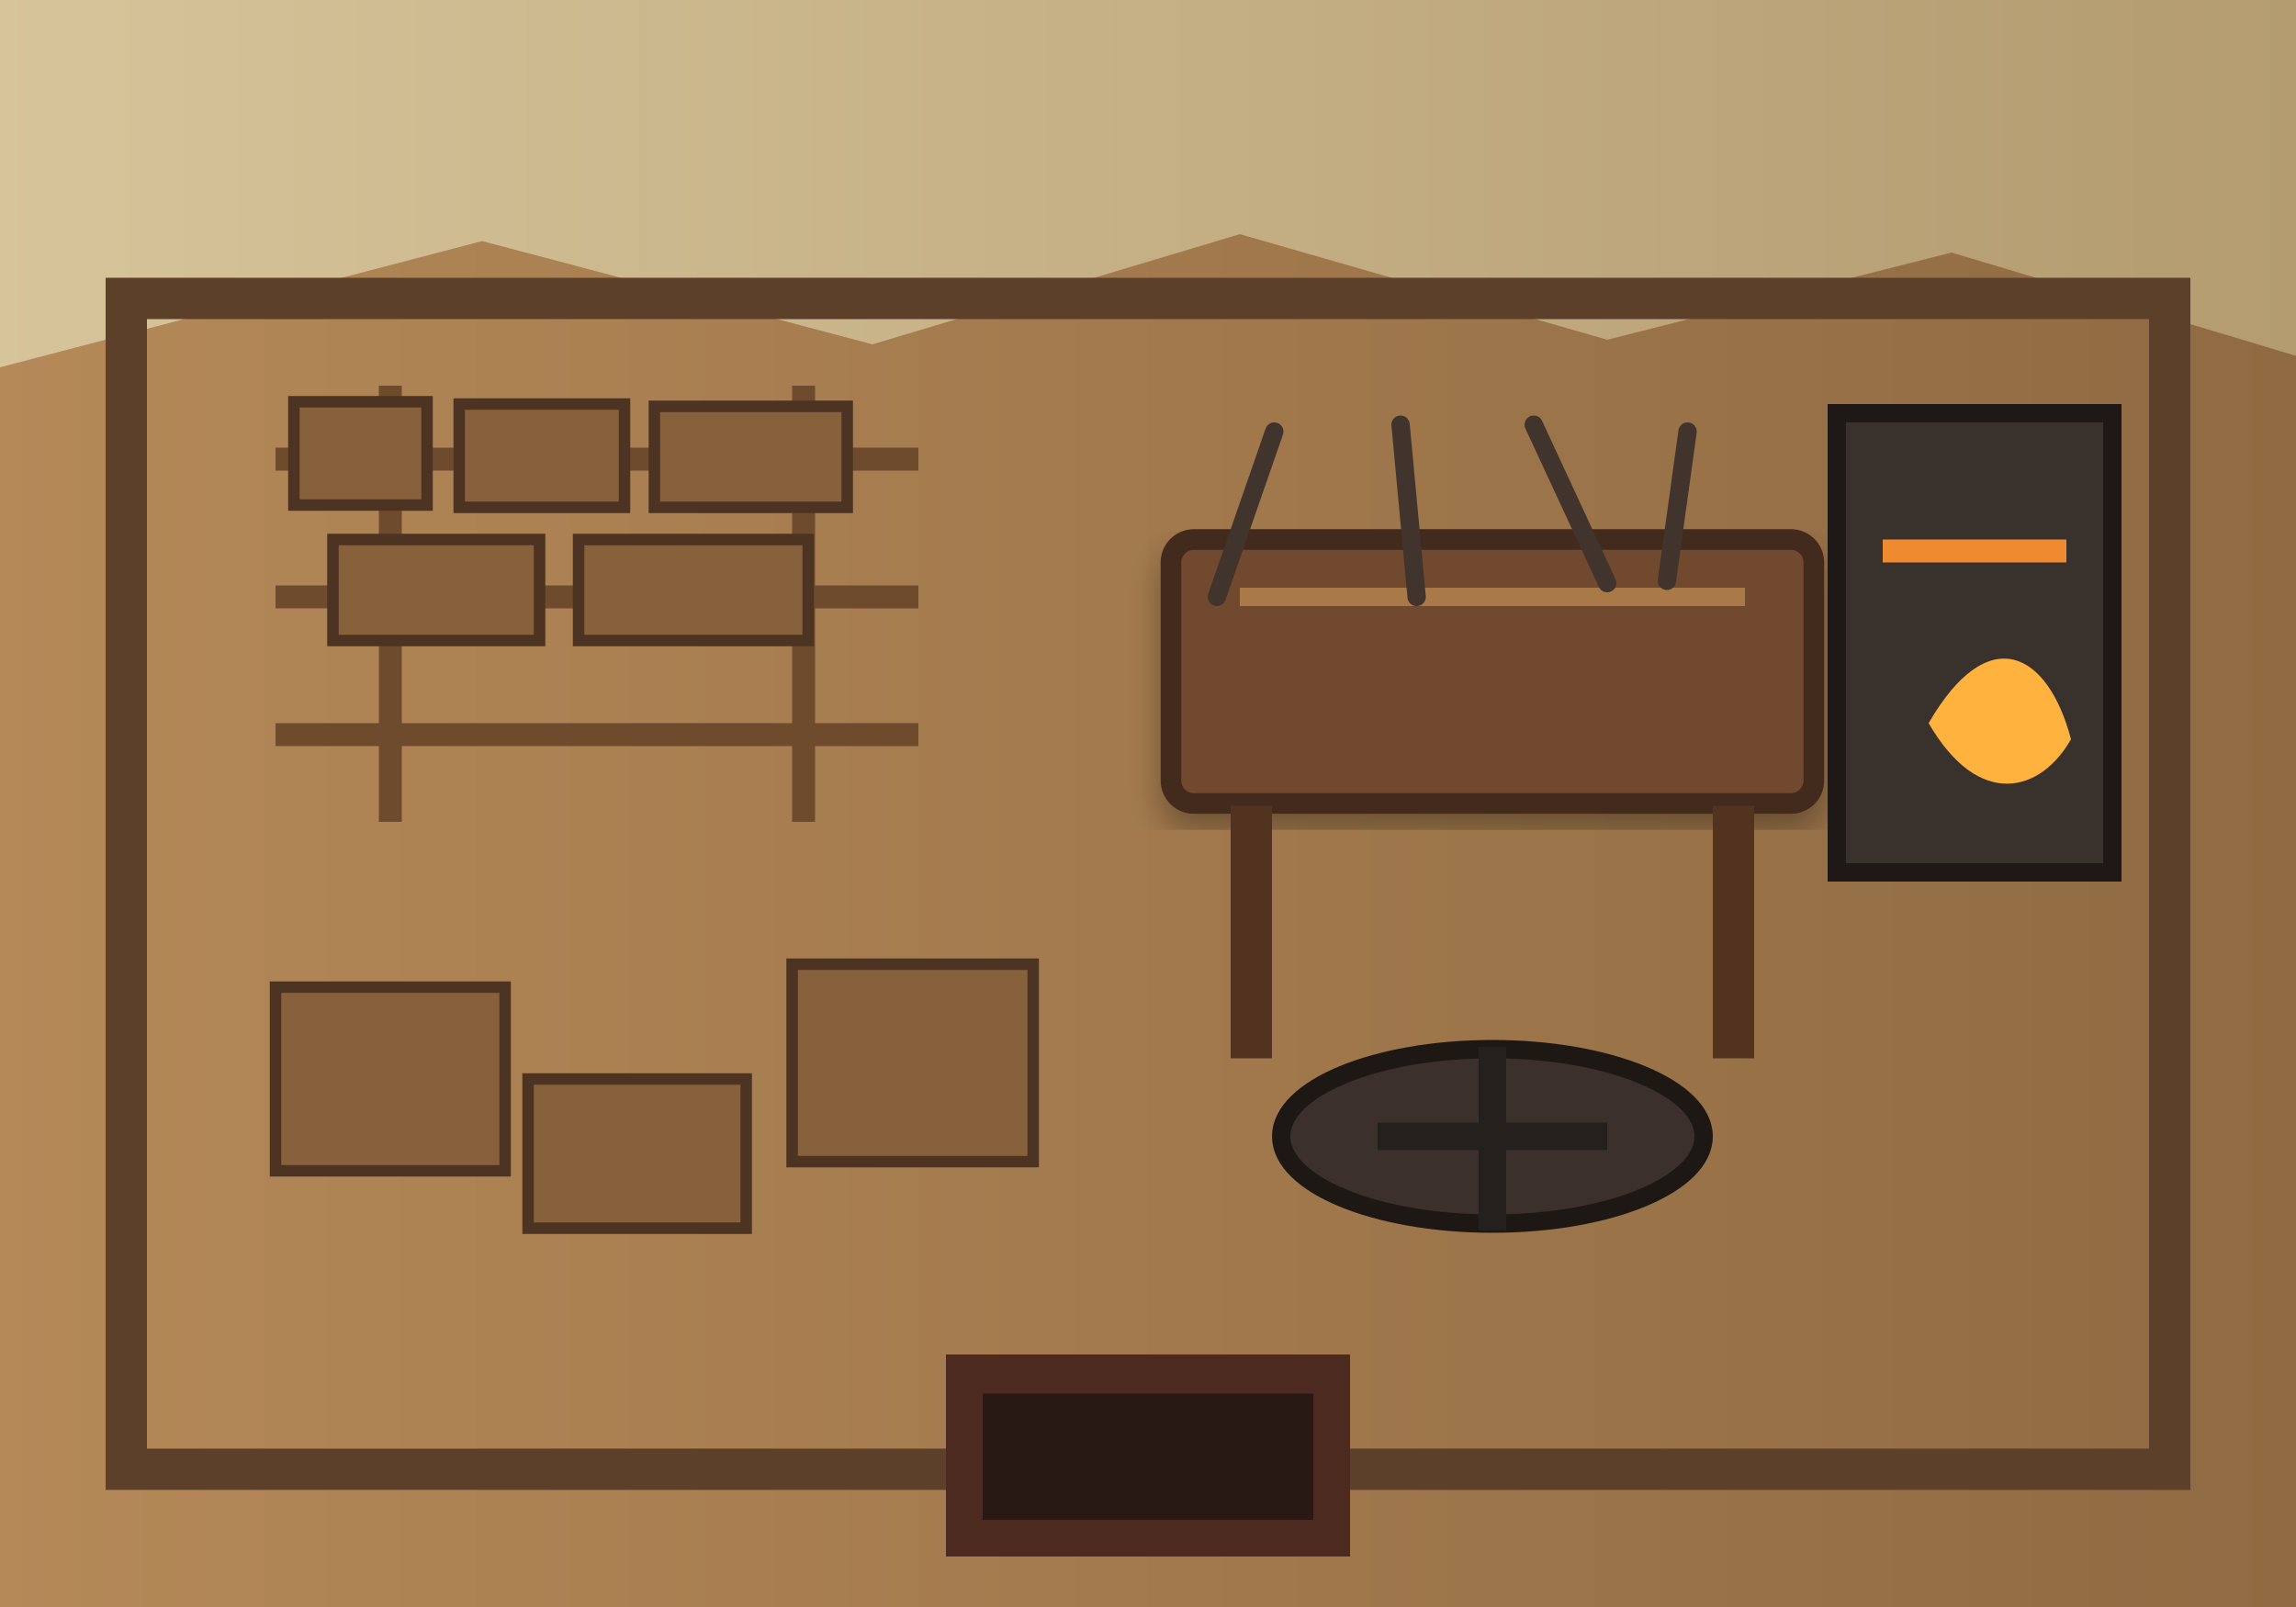
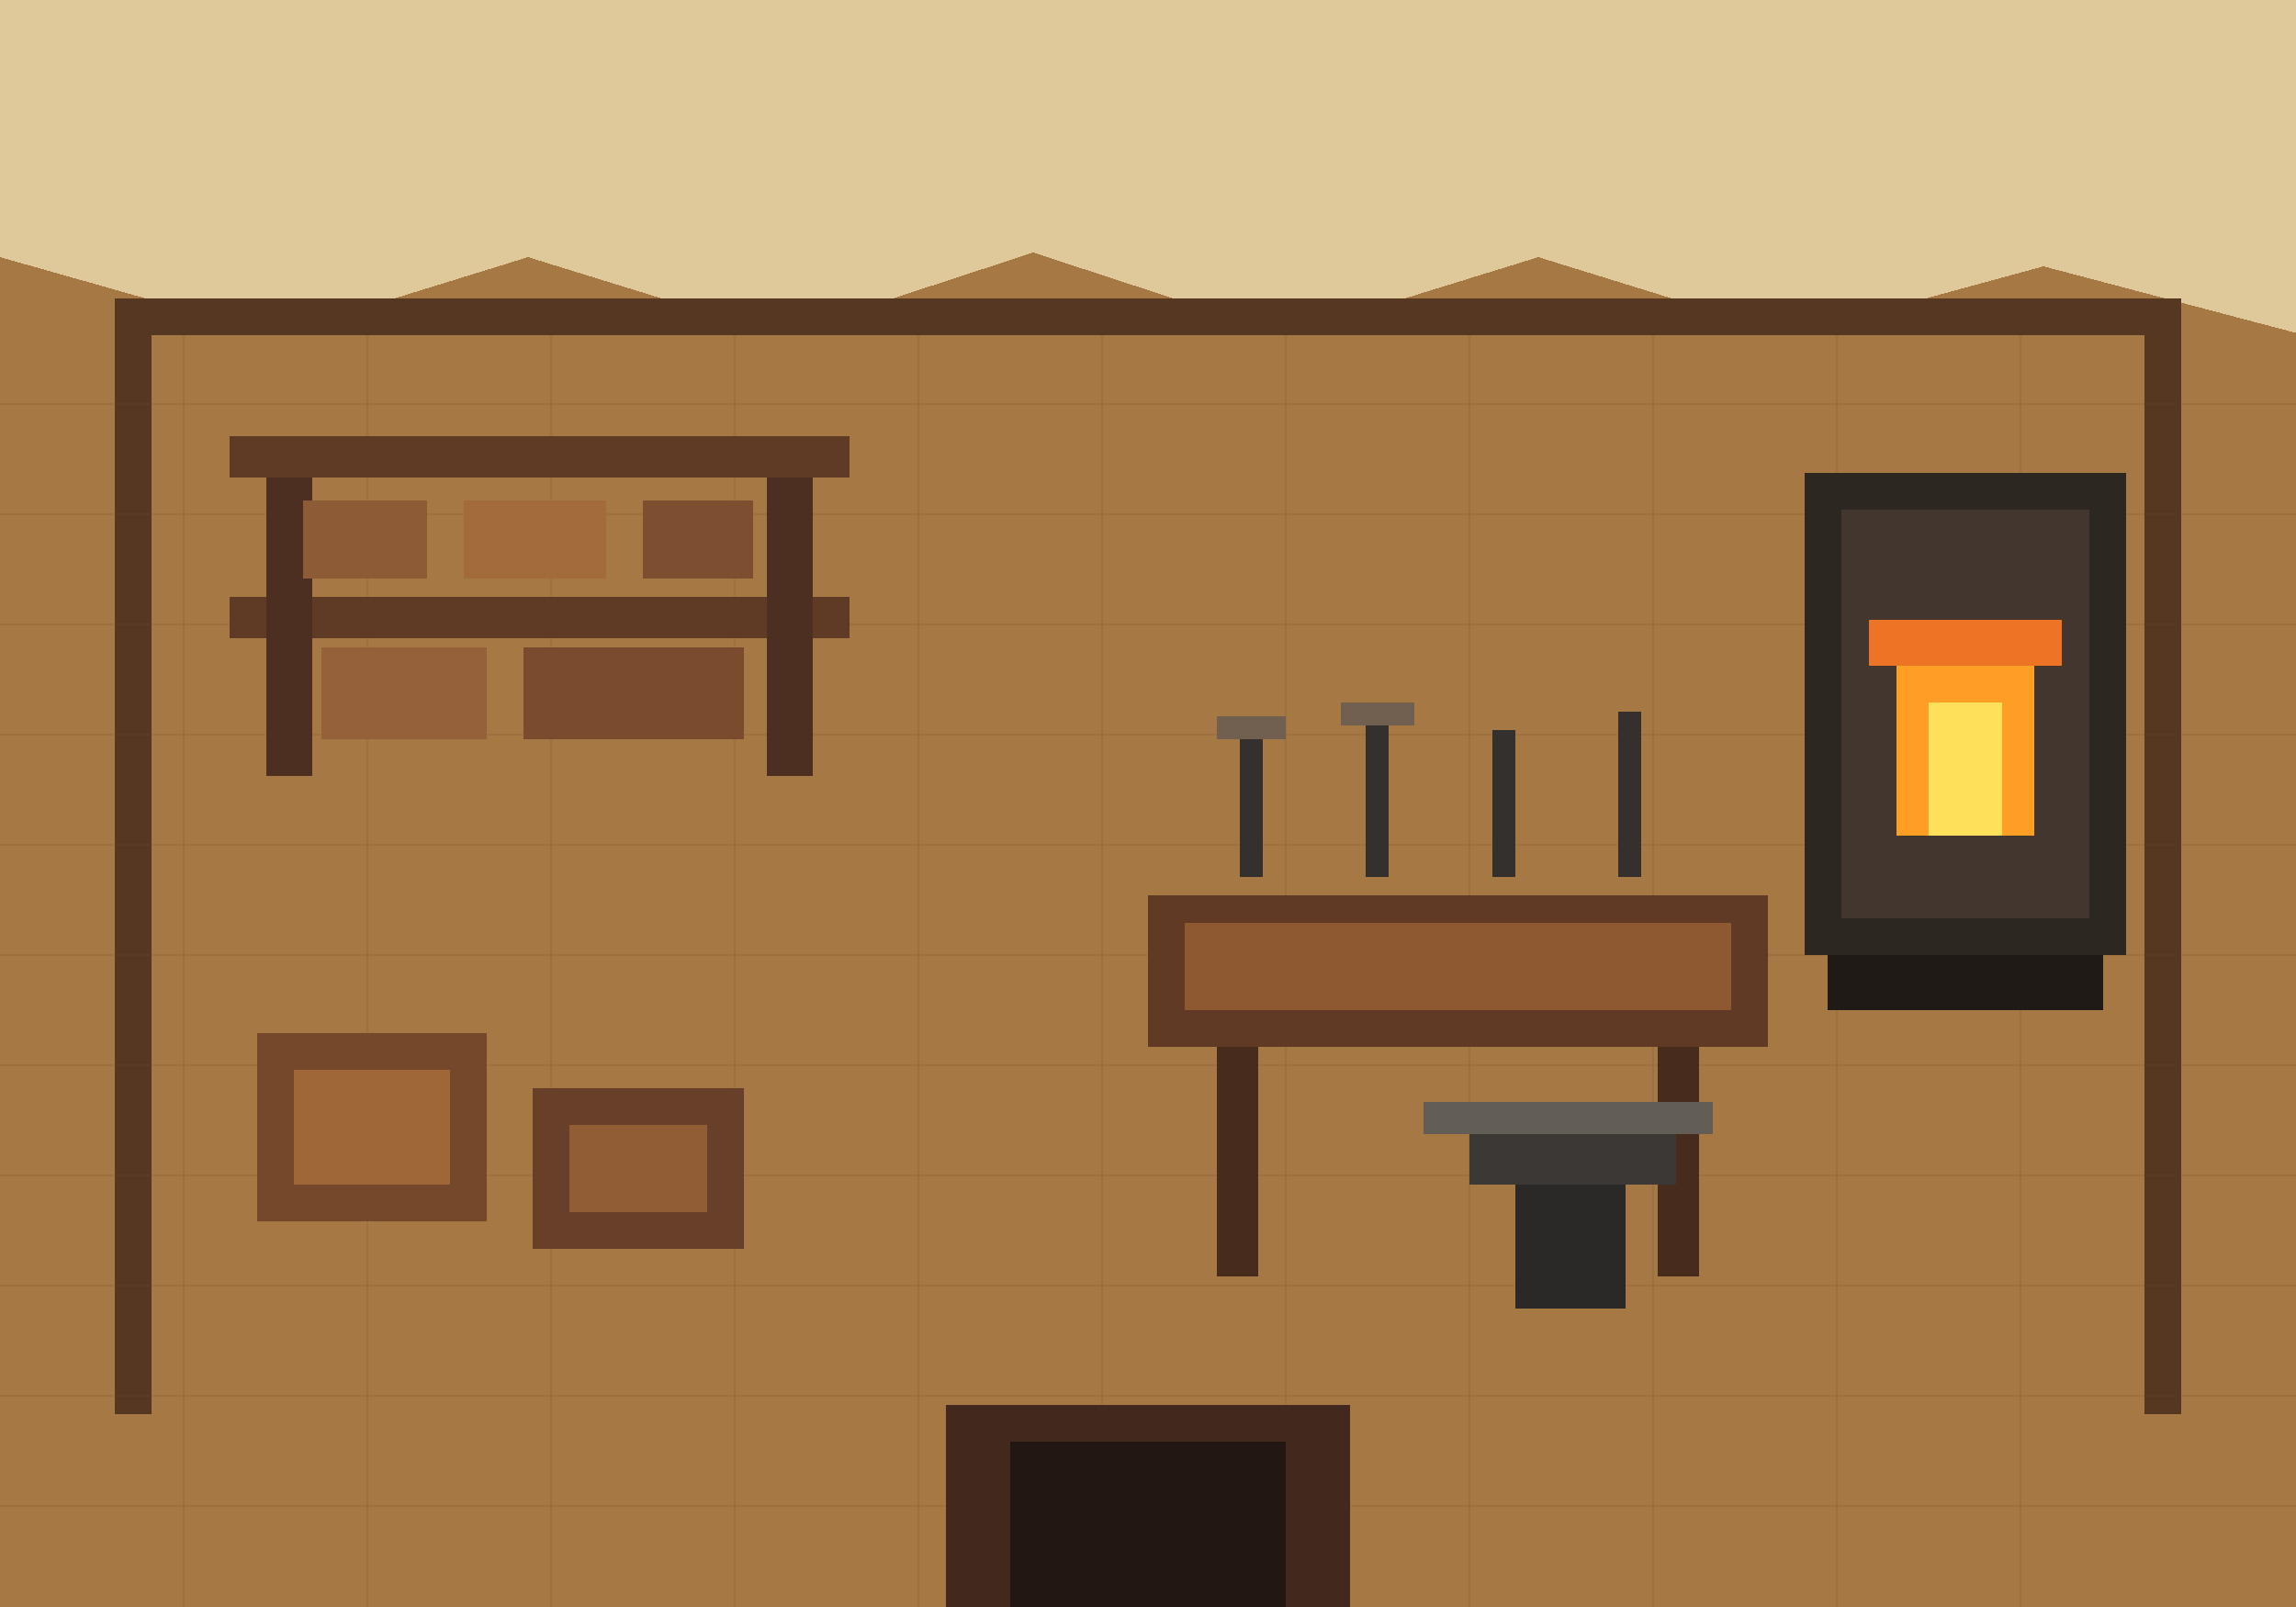
- <svg xmlns="http://www.w3.org/2000/svg" viewBox="0 0 1000 700">
-   <defs>
-     <linearGradient id="wall">
-       <stop stop-color="#d6c49a" />
-       <stop offset="1" stop-color="#b49b70" />
-     </linearGradient>
-     <linearGradient id="floor">
-       <stop stop-color="#b58958" />
-       <stop offset="1" stop-color="#8f6a42" />
-     </linearGradient>
-     <filter id="s">
-       <feDropShadow dx="0" dy="8" stdDeviation="7" flood-opacity=".3" />
-     </filter>
-   </defs>
-   <rect width="1000" height="700" fill="url(#floor)" />
-   <path d="M0 0h1000v155L850 110 700 148 540 102 380 150 210 105 0 160Z" fill="url(#wall)" />
-   <rect x="55" y="130" width="890" height="510" fill="none" stroke="#5d402a" stroke-width="18" />
-   <g stroke="#6f4b2d" stroke-width="10">
-     <path d="M120 200h280M120 260h280M120 320h280" />
-     <path d="M170 168v190M350 168v190" />
+ <svg xmlns="http://www.w3.org/2000/svg" viewBox="0 0 1000 700" shape-rendering="crispEdges">
+   <rect width="1000" height="700" fill="#a67843" />
+   <path d="M0 0H1000V145L890 116 780 146 670 112 560 146 450 110 340 146 230 112 120 146 0 112Z" fill="#dfc99b" />
+   <rect x="50" y="130" width="900" height="16" fill="#563721" />
+   <rect x="50" y="146" width="16" height="470" fill="#563721" />
+   <rect x="934" y="146" width="16" height="470" fill="#563721" />
+   <g opacity=".17" stroke="#704b2c">
+     <path d="M0 176H1000M0 224H1000M0 272H1000M0 320H1000M0 368H1000M0 416H1000M0 464H1000M0 512H1000M0 560H1000M0 608H1000M0 656H1000" />
+     <path d="M80 146V700M160 146V700M240 146V700M320 146V700M400 146V700M480 146V700M560 146V700M640 146V700M720 146V700M800 146V700M880 146V700" />
  </g>
-   <g fill="#87603c" stroke="#4c3322" stroke-width="5">
-     <rect x="128" y="175" width="58" height="45" />
-     <rect x="200" y="176" width="72" height="45" />
-     <rect x="285" y="177" width="84" height="44" />
-     <rect x="145" y="235" width="90" height="44" />
-     <rect x="252" y="235" width="100" height="44" />
-   </g>
-   <rect x="510" y="235" width="280" height="115" rx="10" fill="#71482d" stroke="#422b1f" stroke-width="9" filter="url(#s)" />
-   <path d="M540 260h220" stroke="#a97948" stroke-width="8" />
-   <path d="M545 351v110M755 351v110" stroke="#52331f" stroke-width="18" />
-   <g stroke="#40342c" stroke-width="8" stroke-linecap="round">
-     <path d="M555 188 530 260" />
-     <path d="M610 185l7 75" />
-     <path d="M668 185l32 69" />
-     <path d="M735 188l-9 65" />
-   </g>
-   <path d="M800 180h120v200H800Z" fill="#39312b" stroke="#1e1916" stroke-width="8" />
-   <path d="M820 240h80" stroke="#ef8a31" stroke-width="10" />
-   <path d="M840 315c26-45 52-31 62 7-13 23-40 31-62-7Z" fill="#ffb23e" />
-   <ellipse cx="650" cy="495" rx="92" ry="38" fill="#3b302b" stroke="#1e1815" stroke-width="8" />
-   <path d="M600 495h100M650 456v80" stroke="#24201d" stroke-width="12" />
-   <g fill="#87603c" stroke="#4c3322" stroke-width="5">
-     <rect x="120" y="430" width="100" height="80" />
-     <rect x="230" y="470" width="95" height="65" />
-     <rect x="345" y="420" width="105" height="86" />
-   </g>
-   <rect x="412" y="590" width="176" height="88" fill="#4c2a20" />
-   <path d="M428 607h144v55H428Z" fill="#291914" />
+   <rect x="100" y="190" width="270" height="18" fill="#5f3b25" />
+   <rect x="100" y="260" width="270" height="18" fill="#5f3b25" />
+   <rect x="116" y="208" width="20" height="130" fill="#4c2f20" />
+   <rect x="334" y="208" width="20" height="130" fill="#4c2f20" />
+   <rect x="132" y="218" width="54" height="34" fill="#8d5b35" />
+   <rect x="202" y="218" width="62" height="34" fill="#a36b3c" />
+   <rect x="280" y="218" width="48" height="34" fill="#7d4e2f" />
+   <rect x="140" y="282" width="72" height="40" fill="#95613a" />
+   <rect x="228" y="282" width="96" height="40" fill="#7a4b2e" />
+   <rect x="500" y="390" width="270" height="66" fill="#603a24" />
+   <rect x="516" y="402" width="238" height="38" fill="#8e5931" />
+   <rect x="530" y="456" width="18" height="100" fill="#472c1d" />
+   <rect x="722" y="456" width="18" height="100" fill="#472c1d" />
+   <rect x="540" y="320" width="10" height="62" fill="#34302d" />
+   <rect x="595" y="314" width="10" height="68" fill="#34302d" />
+   <rect x="650" y="318" width="10" height="64" fill="#34302d" />
+   <rect x="705" y="310" width="10" height="72" fill="#34302d" />
+   <rect x="530" y="312" width="30" height="10" fill="#71604f" />
+   <rect x="584" y="306" width="32" height="10" fill="#71604f" />
+   <rect x="786" y="206" width="140" height="210" fill="#2d2722" />
+   <rect x="802" y="222" width="108" height="178" fill="#42362e" />
+   <rect x="814" y="270" width="84" height="20" fill="#ed7425" />
+   <rect x="826" y="290" width="60" height="74" fill="#ff9e25" />
+   <rect x="840" y="306" width="32" height="58" fill="#ffe05b" />
+   <rect x="796" y="416" width="120" height="24" fill="#201a17" />
+   <rect x="640" y="490" width="90" height="26" fill="#3b3835" />
+   <rect x="660" y="516" width="48" height="54" fill="#2b2927" />
+   <rect x="620" y="480" width="126" height="14" fill="#625d55" />
+   <rect x="112" y="450" width="100" height="82" fill="#75482b" />
+   <rect x="128" y="466" width="68" height="50" fill="#9f6738" />
+   <rect x="232" y="474" width="92" height="70" fill="#684029" />
+   <rect x="248" y="490" width="60" height="38" fill="#915d35" />
+   <rect x="412" y="612" width="176" height="88" fill="#43291d" />
+   <rect x="440" y="628" width="120" height="72" fill="#231713" />
</svg>
